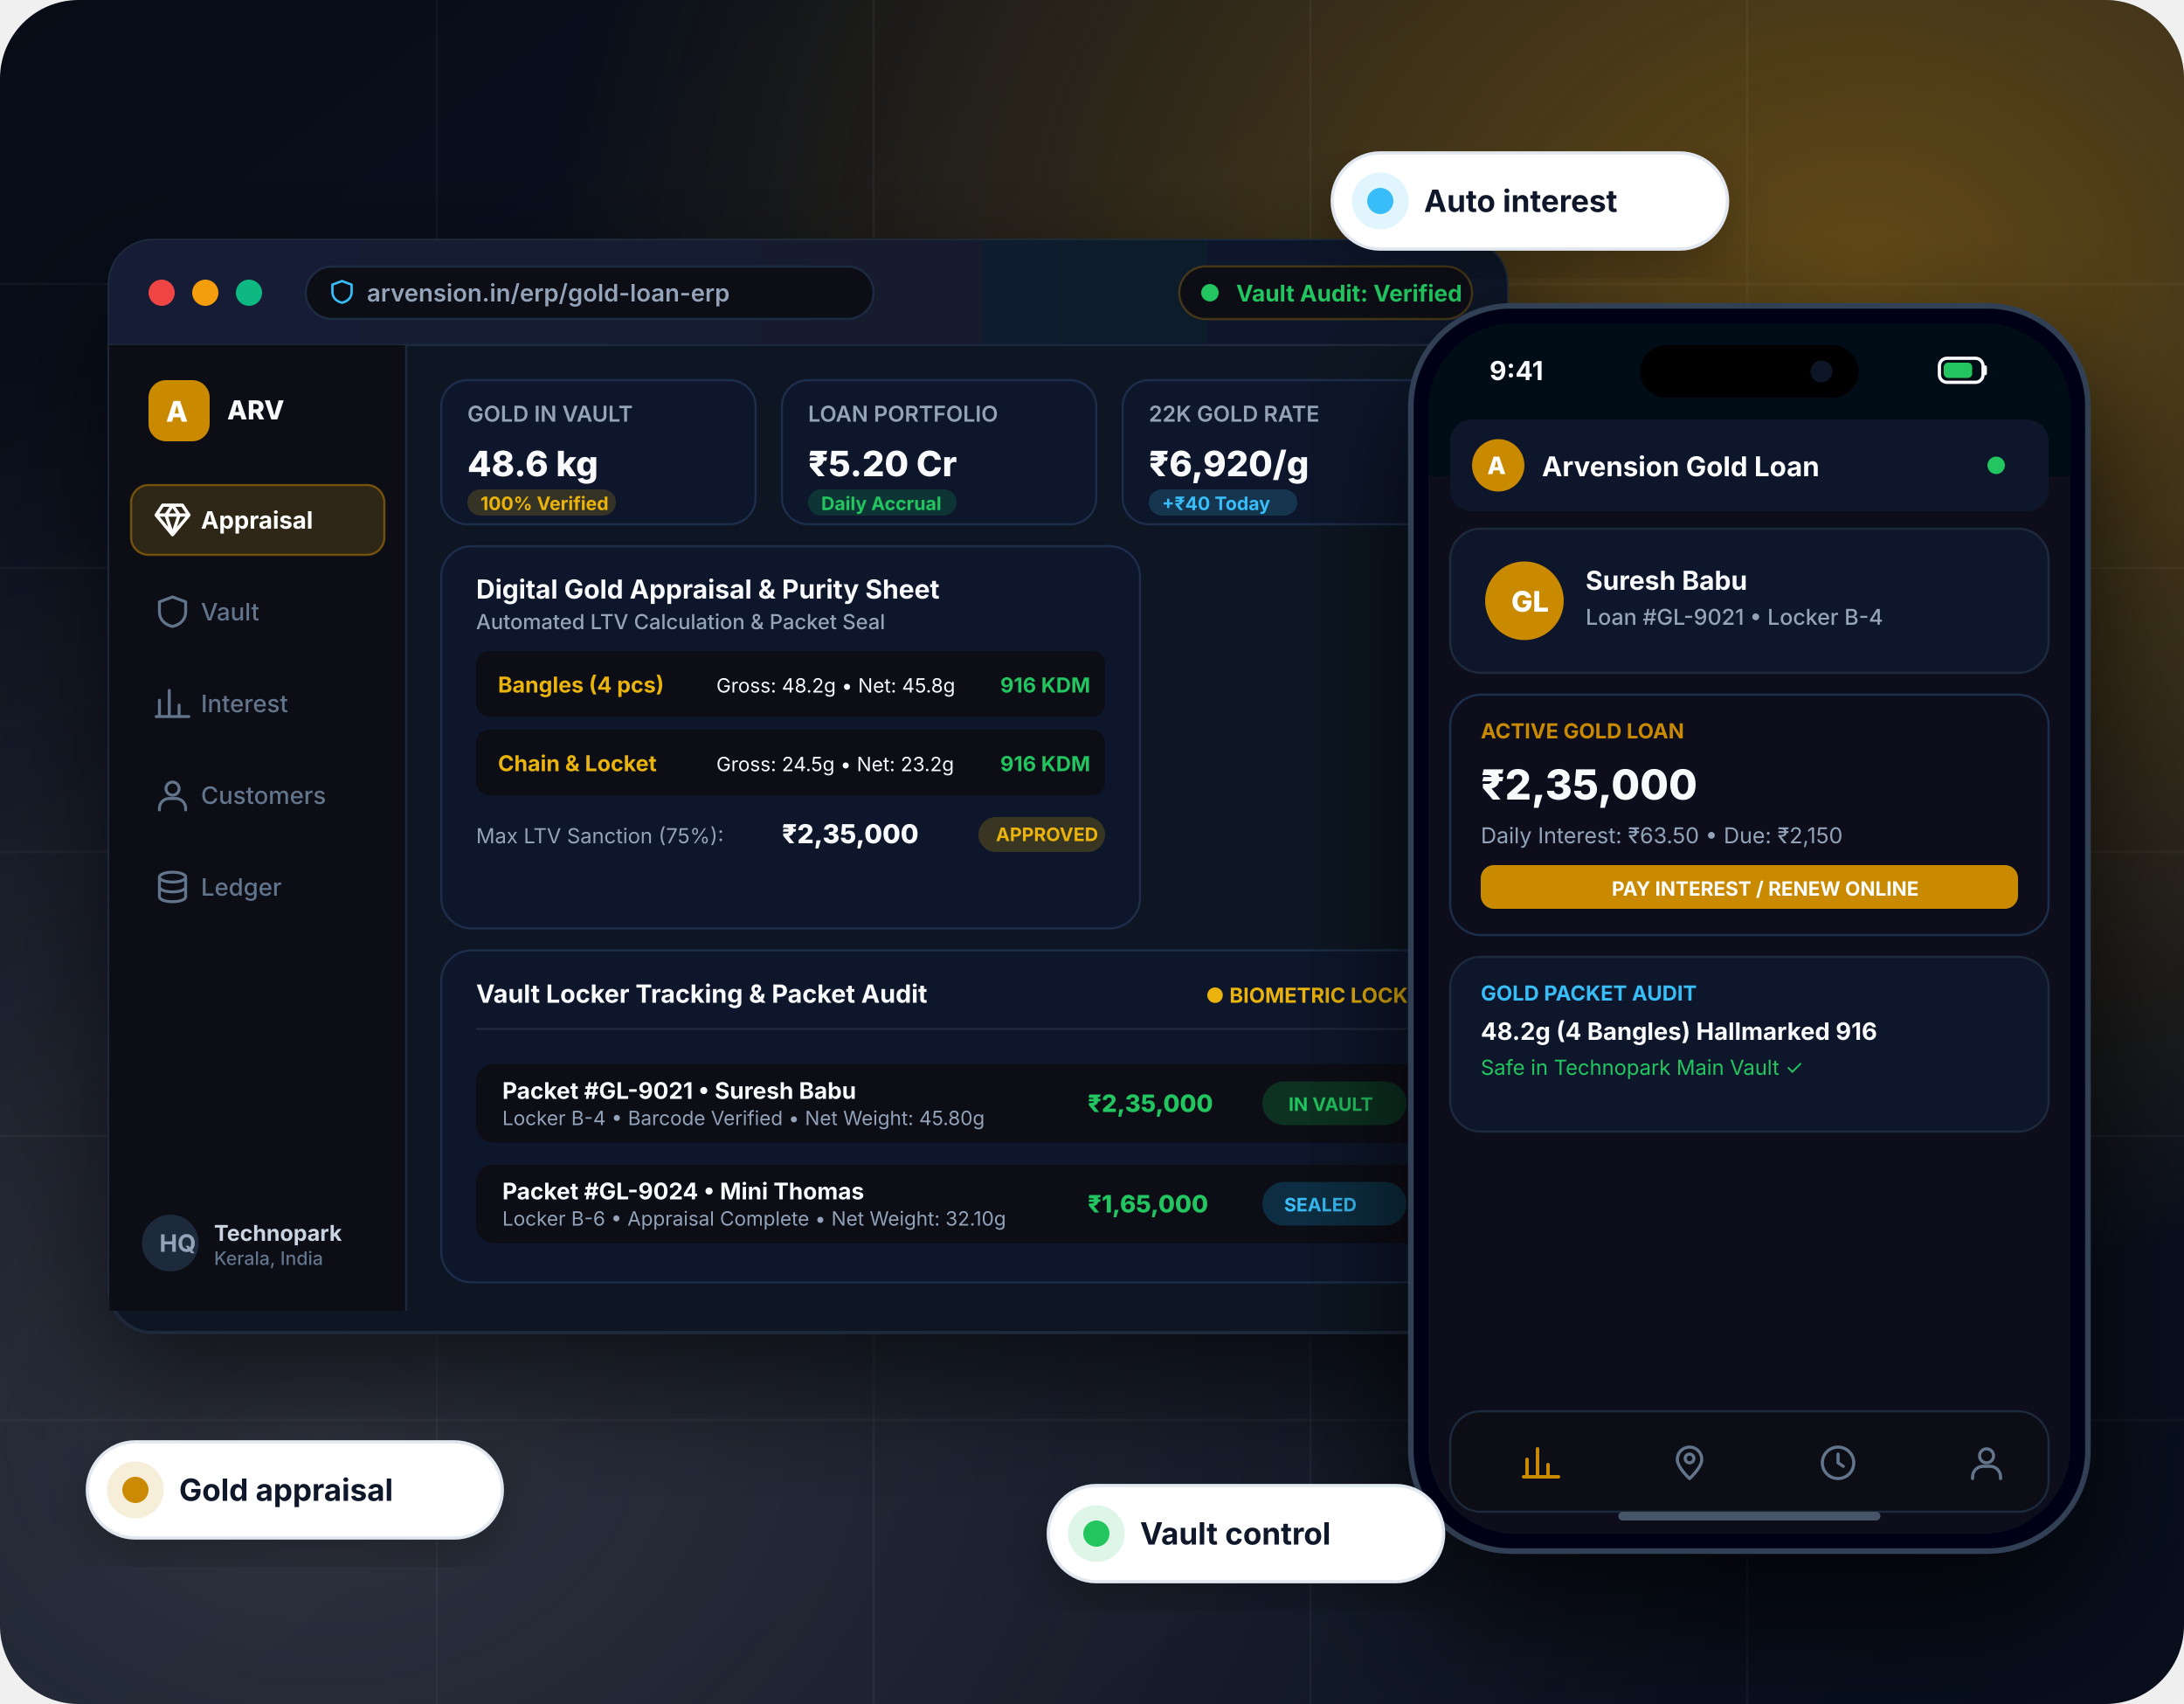
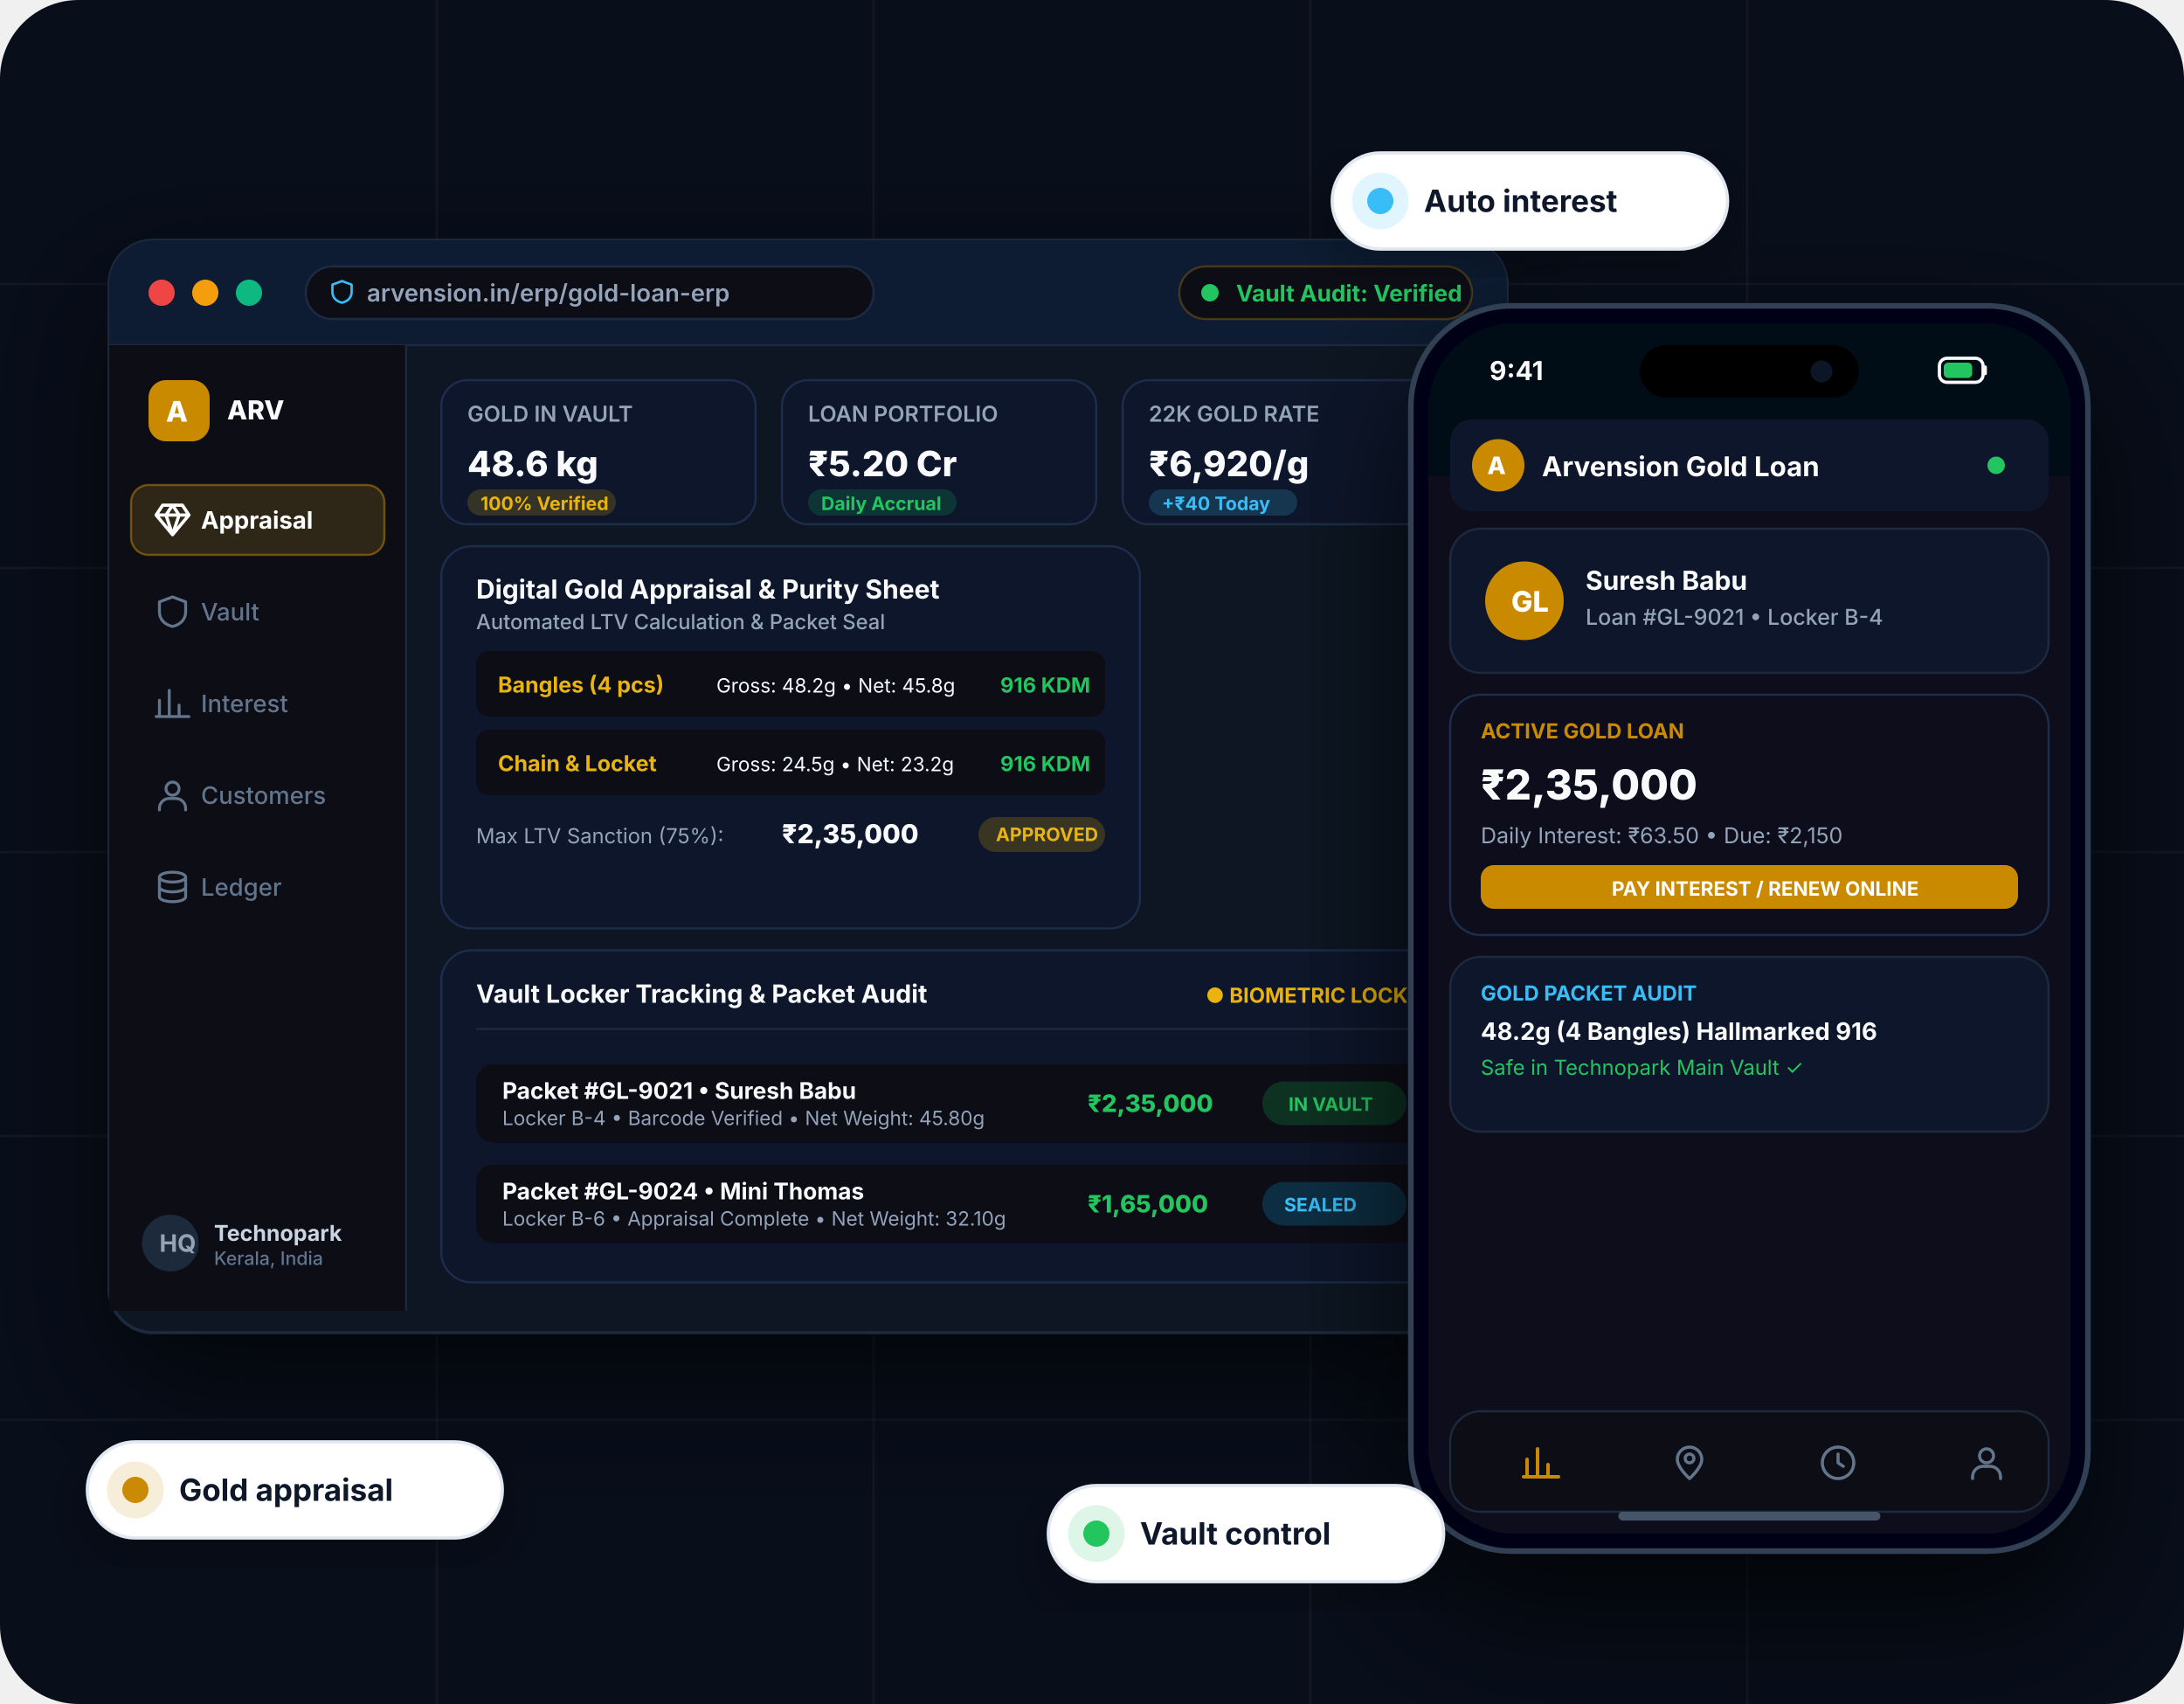
<svg xmlns="http://www.w3.org/2000/svg" viewBox="0 0 1000 780" role="img" aria-label="gold-loan-erp illustration">
  <defs>
-     <linearGradient id="bg" x1="0%" y1="0%" x2="100%" y2="100%">
-       <stop offset="0%" stop-color="#070c17" />
-       <stop offset="50%" stop-color="#0b1324" />
-       <stop offset="100%" stop-color="#080e1c" />
-     </linearGradient>
-     <radialGradient id="glow-l" cx="15%" cy="85%" r="65%">
-       <stop offset="0%" stop-color="#787678" stop-opacity="0.32" />
-       <stop offset="100%" stop-color="#787678" stop-opacity="0" />
-     </radialGradient>
-     <radialGradient id="glow-r" cx="85%" cy="15%" r="60%">
-       <stop offset="0%" stop-color="#ca8a04" stop-opacity="0.45" />
-       <stop offset="100%" stop-color="#ca8a04" stop-opacity="0" />
-     </radialGradient>
    <filter id="shadow-win" x="-10%" y="-10%" width="125%" height="125%">
      <feDropShadow dx="0" dy="24" stdDeviation="28" flood-color="#000000" flood-opacity="0.6" />
    </filter>
    <filter id="shadow-phone" x="-15%" y="-10%" width="130%" height="125%">
      <feDropShadow dx="0" dy="28" stdDeviation="30" flood-color="#000000" flood-opacity="0.75" />
    </filter>
    <filter id="shadow-chip" x="-10%" y="-20%" width="120%" height="150%">
      <feDropShadow dx="0" dy="8" stdDeviation="12" flood-color="#000000" flood-opacity="0.25" />
    </filter>
-     <linearGradient id="chrome-bar" x1="0%" y1="0%" x2="100%" y2="0%">
-       <stop offset="0%" stop-color="#141f36" />
-       <stop offset="100%" stop-color="#101828" />
-     </linearGradient>
-     <linearGradient id="accent-grad" x1="0%" y1="0%" x2="100%" y2="100%">
-       <stop offset="0%" stop-color="#ca8a04" />
-       <stop offset="100%" stop-color="#986803" />
-     </linearGradient>
  </defs>
-   <rect width="1000" height="780" rx="36" fill="url(#bg)" />
-   <rect width="1000" height="780" rx="36" fill="url(#glow-l)" />
-   <rect width="1000" height="780" rx="36" fill="url(#glow-r)" />
+   <rect width="1000" height="780" rx="36" fill="#080e1a" />
  <g stroke="#ffffff" stroke-opacity="0.04" stroke-width="1">
    <line x1="0" y1="130" x2="1000" y2="130" />
    <line x1="0" y1="260" x2="1000" y2="260" />
    <line x1="0" y1="390" x2="1000" y2="390" />
    <line x1="0" y1="520" x2="1000" y2="520" />
    <line x1="0" y1="650" x2="1000" y2="650" />
    <line x1="200" y1="0" x2="200" y2="780" />
    <line x1="400" y1="0" x2="400" y2="780" />
    <line x1="600" y1="0" x2="600" y2="780" />
    <line x1="800" y1="0" x2="800" y2="780" />
  </g>
  <g transform="translate(50 110)" filter="url(#shadow-win)">
    <rect width="640" height="500" rx="20" fill="#0b1324" stroke="#1e293b" stroke-width="1.5" />
-     <path d="M0 20C0 8.95 8.95 0 20 0h600c11.05 0 20 8.95 20 20v28H0V20z" fill="url(#chrome-bar)" />
+     <path d="M0 20C0 8.95 8.95 0 20 0h600c11.05 0 20 8.95 20 20v28H0V20z" fill="#111c33" />
    <line x1="0" y1="48" x2="640" y2="48" stroke="#1e293b" stroke-width="1" />
    <circle cx="24" cy="24" r="6" fill="#ef4444" />
    <circle cx="44" cy="24" r="6" fill="#f59e0b" />
    <circle cx="64" cy="24" r="6" fill="#10b981" />
    <g transform="translate(90 12)">
      <rect width="260" height="24" rx="12" fill="#070c17" stroke="#1e2a42" stroke-width="1" />
      <text x="28" y="16" font-family="system-ui,-apple-system,sans-serif" font-size="11" font-weight="600" fill="#94a3b8">arvension.in/erp/gold-loan-erp</text>
      <g transform="translate(10 5) scale(0.55)" fill="none" stroke="#38bdf8" stroke-width="2.0" stroke-linecap="round" stroke-linejoin="round">
        <path d="M12 3l8 3v6c0 5-3.5 8-8 9-4.5-1-8-4-8-9V6l8-3z" />
      </g>
    </g>
    <g transform="translate(490 12)">
      <rect width="134" height="24" rx="12" fill="#070c17" stroke="#ca8a04" stroke-opacity="0.3" stroke-width="1" />
      <circle cx="14" cy="12" r="4" fill="#22c55e" />
      <text x="26" y="16" font-family="system-ui,-apple-system,sans-serif" font-size="10.5" font-weight="700" fill="#22c55e">Vault Audit: Verified</text>
    </g>
    <rect x="0" y="48" width="136" height="442" fill="#070c17" stroke-right="#1e293b" opacity="0.95" />
    <line x1="136" y1="48" x2="136" y2="490" stroke="#1e293b" stroke-width="1" />
    <g transform="translate(18 64)">
      <rect width="28" height="28" rx="8" fill="#ca8a04" />
      <text x="8" y="19" font-family="system-ui,-apple-system,sans-serif" font-size="13" font-weight="800" fill="#fff">A</text>
      <text x="36" y="18" font-family="system-ui,-apple-system,sans-serif" font-size="12" font-weight="800" fill="#f8fafc">ARV</text>
    </g>
    <g transform="translate(10 112)">
      <rect width="116" height="32" rx="8" fill="#ca8a04" fill-opacity="0.2" stroke="#ca8a04" stroke-opacity="0.5" stroke-width="1" />
      <g transform="translate(10 7) scale(0.75)" fill="none" stroke="#ffffff" stroke-width="2.0" stroke-linecap="round" stroke-linejoin="round">
        <path d="M6 3h12l4 6-10 12L2 9l4-6zM2 9h20M12 21L8 9l4-6 4 6-4 12" />
      </g>
      <text x="32" y="20" font-family="system-ui,-apple-system,sans-serif" font-size="11" font-weight="700" fill="#ffffff">Appraisal</text>
    </g>
    <g transform="translate(10 154)">
      <g transform="translate(10 7) scale(0.75)" fill="none" stroke="#64748b" stroke-width="1.8" stroke-linecap="round" stroke-linejoin="round">
        <path d="M12 3l8 3v6c0 5-3.5 8-8 9-4.5-1-8-4-8-9V6l8-3z" />
      </g>
      <text x="32" y="20" font-family="system-ui,-apple-system,sans-serif" font-size="11" font-weight="500" fill="#64748b">Vault</text>
    </g>
    <g transform="translate(10 196)">
      <g transform="translate(10 7) scale(0.75)" fill="none" stroke="#64748b" stroke-width="1.8" stroke-linecap="round" stroke-linejoin="round">
        <path d="M4 20V10M10 20V4M16 20v-7M22 20H2" />
      </g>
      <text x="32" y="20" font-family="system-ui,-apple-system,sans-serif" font-size="11" font-weight="500" fill="#64748b">Interest</text>
    </g>
    <g transform="translate(10 238)">
      <g transform="translate(10 7) scale(0.75)" fill="none" stroke="#64748b" stroke-width="1.8" stroke-linecap="round" stroke-linejoin="round">
        <path d="M12 12a4 4 0 1 0 0-8 4 4 0 0 0 0 8zM4 21v-1a6 6 0 0 1 6-6h4a6 6 0 0 1 6 6v1" />
      </g>
      <text x="32" y="20" font-family="system-ui,-apple-system,sans-serif" font-size="11" font-weight="500" fill="#64748b">Customers</text>
    </g>
    <g transform="translate(10 280)">
      <g transform="translate(10 7) scale(0.75)" fill="none" stroke="#64748b" stroke-width="1.8" stroke-linecap="round" stroke-linejoin="round">
        <path d="M12 3C7.6 3 4 4.3 4 6s3.6 3 8 3 8-1.3 8-3-3.6-3-8-3zM4 6v12c0 1.7 3.6 3 8 3s8-1.3 8-3V6M4 12c0 1.7 3.6 3 8 3s8-1.3 8-3" />
      </g>
      <text x="32" y="20" font-family="system-ui,-apple-system,sans-serif" font-size="11" font-weight="500" fill="#64748b">Ledger</text>
    </g>
    <g transform="translate(14 445)">
      <circle cx="14" cy="14" r="13" fill="#1e293b" />
      <text x="9" y="18" font-family="system-ui,-apple-system,sans-serif" font-size="11" font-weight="700" fill="#94a3b8">HQ</text>
      <text x="34" y="13" font-family="system-ui,-apple-system,sans-serif" font-size="10" font-weight="700" fill="#cbd5e1">Technopark</text>
      <text x="34" y="24" font-family="system-ui,-apple-system,sans-serif" font-size="8.5" font-weight="500" fill="#64748b">Kerala, India</text>
    </g>
    <g transform="translate(152 64)">
      <rect width="144" height="66" rx="12" fill="#0e172c" stroke="#1e2d4a" stroke-width="1" />
      <text x="12" y="19" font-family="system-ui,-apple-system,sans-serif" font-size="10" font-weight="600" fill="#94a3b8">GOLD IN VAULT</text>
      <text x="12" y="44" font-family="system-ui,-apple-system,sans-serif" font-size="16" font-weight="800" fill="#f8fafc">48.6 kg</text>
      <g transform="translate(12 50)">
        <rect width="68" height="12" rx="6" fill="#eab308" fill-opacity="0.18" />
        <text x="6" y="9.5" font-family="system-ui,-apple-system,sans-serif" font-size="8.5" font-weight="700" fill="#eab308">100% Verified</text>
      </g>
    </g>
    <g transform="translate(308 64)">
      <rect width="144" height="66" rx="12" fill="#0e172c" stroke="#1e2d4a" stroke-width="1" />
      <text x="12" y="19" font-family="system-ui,-apple-system,sans-serif" font-size="10" font-weight="600" fill="#94a3b8">LOAN PORTFOLIO</text>
      <text x="12" y="44" font-family="system-ui,-apple-system,sans-serif" font-size="16" font-weight="800" fill="#f8fafc">₹5.20 Cr</text>
      <g transform="translate(12 50)">
        <rect width="68" height="12" rx="6" fill="#22c55e" fill-opacity="0.18" />
        <text x="6" y="9.5" font-family="system-ui,-apple-system,sans-serif" font-size="8.5" font-weight="700" fill="#22c55e">Daily Accrual</text>
      </g>
    </g>
    <g transform="translate(464 64)">
      <rect width="144" height="66" rx="12" fill="#0e172c" stroke="#1e2d4a" stroke-width="1" />
      <text x="12" y="19" font-family="system-ui,-apple-system,sans-serif" font-size="10" font-weight="600" fill="#94a3b8">22K GOLD RATE</text>
      <text x="12" y="44" font-family="system-ui,-apple-system,sans-serif" font-size="16" font-weight="800" fill="#f8fafc">₹6,920/g</text>
      <g transform="translate(12 50)">
        <rect width="68" height="12" rx="6" fill="#38bdf8" fill-opacity="0.18" />
        <text x="6" y="9.5" font-family="system-ui,-apple-system,sans-serif" font-size="8.5" font-weight="700" fill="#38bdf8">+₹40 Today</text>
      </g>
    </g>
    <g transform="translate(152 140)">
      <rect width="320" height="175" rx="14" fill="#0d162a" stroke="#1e2d4a" stroke-width="1" />
      <text x="16" y="24" font-family="system-ui,-apple-system,sans-serif" font-size="12" font-weight="700" fill="#f8fafc">Digital Gold Appraisal &amp; Purity Sheet</text>
      <text x="16" y="38" font-family="system-ui,-apple-system,sans-serif" font-size="9.5" font-weight="500" fill="#94a3b8">Automated LTV Calculation &amp; Packet Seal</text>
      <g transform="translate(16 48)">
        <rect width="288" height="30" rx="6" fill="#070c17" />
        <text x="10" y="19" font-family="system-ui,-apple-system,sans-serif" font-size="10" font-weight="700" fill="#eab308">Bangles (4 pcs)</text>
        <text x="110" y="19" font-family="system-ui,-apple-system,sans-serif" font-size="9" fill="#f8fafc">Gross: 48.2g • Net: 45.8g</text>
        <text x="240" y="19" font-family="system-ui,-apple-system,sans-serif" font-size="9.5" font-weight="700" fill="#22c55e">916 KDM</text>
      </g>
      <g transform="translate(16 84)">
        <rect width="288" height="30" rx="6" fill="#070c17" />
        <text x="10" y="19" font-family="system-ui,-apple-system,sans-serif" font-size="10" font-weight="700" fill="#eab308">Chain &amp; Locket</text>
        <text x="110" y="19" font-family="system-ui,-apple-system,sans-serif" font-size="9" fill="#f8fafc">Gross: 24.5g • Net: 23.2g</text>
        <text x="240" y="19" font-family="system-ui,-apple-system,sans-serif" font-size="9.5" font-weight="700" fill="#22c55e">916 KDM</text>
      </g>
      <g transform="translate(16 122)">
        <text x="0" y="14" font-family="system-ui,-apple-system,sans-serif" font-size="9.5" fill="#94a3b8">Max LTV Sanction (75%):</text>
        <text x="140" y="14" font-family="system-ui,-apple-system,sans-serif" font-size="12" font-weight="800" fill="#f8fafc">₹2,35,000</text>
        <rect x="230" y="2" width="58" height="16" rx="8" fill="#eab308" fill-opacity="0.2" />
        <text x="238" y="13" font-family="system-ui,-apple-system,sans-serif" font-size="8.5" font-weight="700" fill="#eab308">APPROVED</text>
      </g>
    </g>
    <g transform="translate(152 325)">
      <rect width="470" height="152" rx="14" fill="#0d162a" stroke="#1e2d4a" stroke-width="1" />
      <text x="16" y="24" font-family="system-ui,-apple-system,sans-serif" font-size="11.5" font-weight="700" fill="#f8fafc">Vault Locker Tracking &amp; Packet Audit</text>
      <text x="350" y="24" font-family="system-ui,-apple-system,sans-serif" font-size="9.5" font-weight="700" fill="#eab308">● BIOMETRIC LOCK</text>
      <line x1="16" y1="36" x2="454" y2="36" stroke="#1e293b" stroke-width="1" />
      <g transform="translate(16 52)">
        <rect width="438" height="36" rx="8" fill="#070c17" />
        <text x="12" y="16" font-family="system-ui,-apple-system,sans-serif" font-size="10.5" font-weight="700" fill="#f8fafc">Packet #GL-9021 • Suresh Babu</text>
        <text x="12" y="28" font-family="system-ui,-apple-system,sans-serif" font-size="9" fill="#94a3b8">Locker B-4 • Barcode Verified • Net Weight: 45.80g</text>
        <text x="280" y="22" font-family="system-ui,-apple-system,sans-serif" font-size="11" font-weight="800" fill="#22c55e">₹2,35,000</text>
        <rect x="360" y="8" width="66" height="20" rx="10" fill="#22c55e" fill-opacity="0.2" />
        <text x="372" y="21.5" font-family="system-ui,-apple-system,sans-serif" font-size="8.5" font-weight="700" fill="#22c55e">IN VAULT</text>
      </g>
      <g transform="translate(16 98)">
        <rect width="438" height="36" rx="8" fill="#070c17" />
        <text x="12" y="16" font-family="system-ui,-apple-system,sans-serif" font-size="10.5" font-weight="700" fill="#f8fafc">Packet #GL-9024 • Mini Thomas</text>
        <text x="12" y="28" font-family="system-ui,-apple-system,sans-serif" font-size="9" fill="#94a3b8">Locker B-6 • Appraisal Complete • Net Weight: 32.10g</text>
        <text x="280" y="22" font-family="system-ui,-apple-system,sans-serif" font-size="11" font-weight="800" fill="#22c55e">₹1,65,000</text>
        <rect x="360" y="8" width="66" height="20" rx="10" fill="#38bdf8" fill-opacity="0.2" />
        <text x="370" y="21.5" font-family="system-ui,-apple-system,sans-serif" font-size="8.5" font-weight="700" fill="#38bdf8">SEALED</text>
      </g>
    </g>
  </g>
  <g transform="translate(646 140)" filter="url(#shadow-phone)">
    <rect width="310" height="570" rx="46" fill="#020617" stroke="#334155" stroke-width="2.5" />
    <rect x="8" y="8" width="294" height="554" rx="40" fill="#090f1d" />
    <path d="M8 48C8 25.9 25.9 8 48 8h214c22.1 0 40 17.9 40 40v30H8V48z" fill="#050a14" />
    <rect x="105" y="18" width="100" height="24" rx="12" fill="#000000" />
    <circle cx="188" cy="30" r="5" fill="#111827" />
    <text x="36" y="34" font-family="system-ui,-apple-system,sans-serif" font-size="12" font-weight="700" fill="#f8fafc">9:41</text>
    <g transform="translate(242 24)">
      <rect width="20" height="11" rx="3.5" fill="none" stroke="#f8fafc" stroke-width="1.5" />
      <rect x="2" y="2" width="13" height="7" rx="2" fill="#22c55e" />
      <path d="M21 4v3" stroke="#f8fafc" stroke-width="1.5" stroke-linecap="round" />
    </g>
    <g transform="translate(18 52)">
      <rect width="274" height="42" rx="10" fill="#0d1629" />
      <circle cx="22" cy="21" r="12" fill="#ca8a04" />
      <text x="17" y="25" font-family="system-ui,-apple-system,sans-serif" font-size="11" font-weight="800" fill="#fff">A</text>
      <text x="42" y="26" font-family="system-ui,-apple-system,sans-serif" font-size="12.5" font-weight="700" fill="#ffffff">Arvension Gold Loan</text>
      <circle cx="250" cy="21" r="4" fill="#22c55e" />
    </g>
    <g transform="translate(18 102)">
      <rect width="274" height="66" rx="14" fill="#0e172a" stroke="#1e293b" stroke-width="1" />
      <circle cx="34" cy="33" r="18" fill="#ca8a04" />
      <text x="28" y="38" font-family="system-ui,-apple-system,sans-serif" font-size="13" font-weight="800" fill="#fff">GL</text>
      <text x="62" y="28" font-family="system-ui,-apple-system,sans-serif" font-size="12" font-weight="700" fill="#f8fafc">Suresh Babu</text>
      <text x="62" y="44" font-family="system-ui,-apple-system,sans-serif" font-size="10" font-weight="500" fill="#94a3b8">Loan #GL-9021 • Locker B-4</text>
      <g transform="translate(0 76)">
        <rect width="274" height="110" rx="14" fill="#070f1e" stroke="#1e2d4a" stroke-width="1" />
        <text x="14" y="20" font-family="system-ui,-apple-system,sans-serif" font-size="9.5" font-weight="700" fill="#ca8a04">ACTIVE GOLD LOAN</text>
        <text x="14" y="48" font-family="system-ui,-apple-system,sans-serif" font-size="19" font-weight="800" fill="#f8fafc">₹2,35,000</text>
        <text x="14" y="68" font-family="system-ui,-apple-system,sans-serif" font-size="10" fill="#94a3b8">Daily Interest: ₹63.50 • Due: ₹2,150</text>
        <g transform="translate(14 78)">
          <rect width="246" height="20" rx="6" fill="#ca8a04" />
          <text x="60" y="14" font-family="system-ui,-apple-system,sans-serif" font-size="9" font-weight="700" fill="#fff">PAY INTEREST / RENEW ONLINE</text>
        </g>
      </g>
      <g transform="translate(0 196)">
        <rect width="274" height="80" rx="14" fill="#0e172a" stroke="#1e293b" stroke-width="1" />
        <text x="14" y="20" font-family="system-ui,-apple-system,sans-serif" font-size="9.5" font-weight="700" fill="#38bdf8">GOLD PACKET AUDIT</text>
        <text x="14" y="38" font-family="system-ui,-apple-system,sans-serif" font-size="11" font-weight="700" fill="#f8fafc">48.2g (4 Bangles) Hallmarked 916</text>
        <text x="14" y="54" font-family="system-ui,-apple-system,sans-serif" font-size="9.5" fill="#22c55e">Safe in Technopark Main Vault ✓</text>
      </g>
    </g>
    <g transform="translate(18 506)">
      <rect width="274" height="46" rx="14" fill="#070d18" stroke="#1e293b" stroke-width="1" />
      <g transform="translate(32 14)">
        <g transform="translate(0 0) scale(0.8)" fill="none" stroke="#ca8a04" stroke-width="2.0" stroke-linecap="round" stroke-linejoin="round">
          <path d="M4 20V10M10 20V4M16 20v-7M22 20H2" />
        </g>
      </g>
      <g transform="translate(100 14)">
        <g transform="translate(0 0) scale(0.8)" fill="none" stroke="#64748b" stroke-width="1.8" stroke-linecap="round" stroke-linejoin="round">
          <path d="M12 21s7-6.2 7-11a7 7 0 1 0-14 0c0 4.8 7 11 7 11zM12 12a2.5 2.5 0 1 0 0-5 2.5 2.5 0 0 0 0 5z" />
        </g>
      </g>
      <g transform="translate(168 14)">
        <g transform="translate(0 0) scale(0.8)" fill="none" stroke="#64748b" stroke-width="1.8" stroke-linecap="round" stroke-linejoin="round">
          <path d="M12 21a9 9 0 1 0 0-18 9 9 0 0 0 0 18zM12 7v5l3 2" />
        </g>
      </g>
      <g transform="translate(236 14)">
        <g transform="translate(0 0) scale(0.8)" fill="none" stroke="#64748b" stroke-width="1.8" stroke-linecap="round" stroke-linejoin="round">
          <path d="M12 12a4 4 0 1 0 0-8 4 4 0 0 0 0 8zM4 21v-1a6 6 0 0 1 6-6h4a6 6 0 0 1 6 6v1" />
        </g>
      </g>
    </g>
    <rect x="95" y="552" width="120" height="4" rx="2" fill="#475569" />
  </g>
  <g transform="translate(40 660)">
    <rect width="190" height="44" rx="22" fill="#ffffff" stroke="#e2e8f0" stroke-width="1.5" filter="url(#shadow-chip)" />
    <circle cx="22" cy="22" r="13" fill="#ca8a04" opacity="0.15" />
    <circle cx="22" cy="22" r="6" fill="#ca8a04" />
    <text x="42" y="27" font-family="system-ui,-apple-system,sans-serif" font-size="14" font-weight="700" fill="#0f172a">Gold appraisal</text>
  </g>
  <g transform="translate(610 70)">
    <rect width="181" height="44" rx="22" fill="#ffffff" stroke="#e2e8f0" stroke-width="1.5" filter="url(#shadow-chip)" />
    <circle cx="22" cy="22" r="13" fill="#38bdf8" opacity="0.15" />
    <circle cx="22" cy="22" r="6" fill="#38bdf8" />
    <text x="42" y="27" font-family="system-ui,-apple-system,sans-serif" font-size="14" font-weight="700" fill="#0f172a">Auto interest</text>
  </g>
  <g transform="translate(480 680)">
    <rect width="181" height="44" rx="22" fill="#ffffff" stroke="#e2e8f0" stroke-width="1.5" filter="url(#shadow-chip)" />
    <circle cx="22" cy="22" r="13" fill="#22c55e" opacity="0.15" />
    <circle cx="22" cy="22" r="6" fill="#22c55e" />
    <text x="42" y="27" font-family="system-ui,-apple-system,sans-serif" font-size="14" font-weight="700" fill="#0f172a">Vault control</text>
  </g>
</svg>
